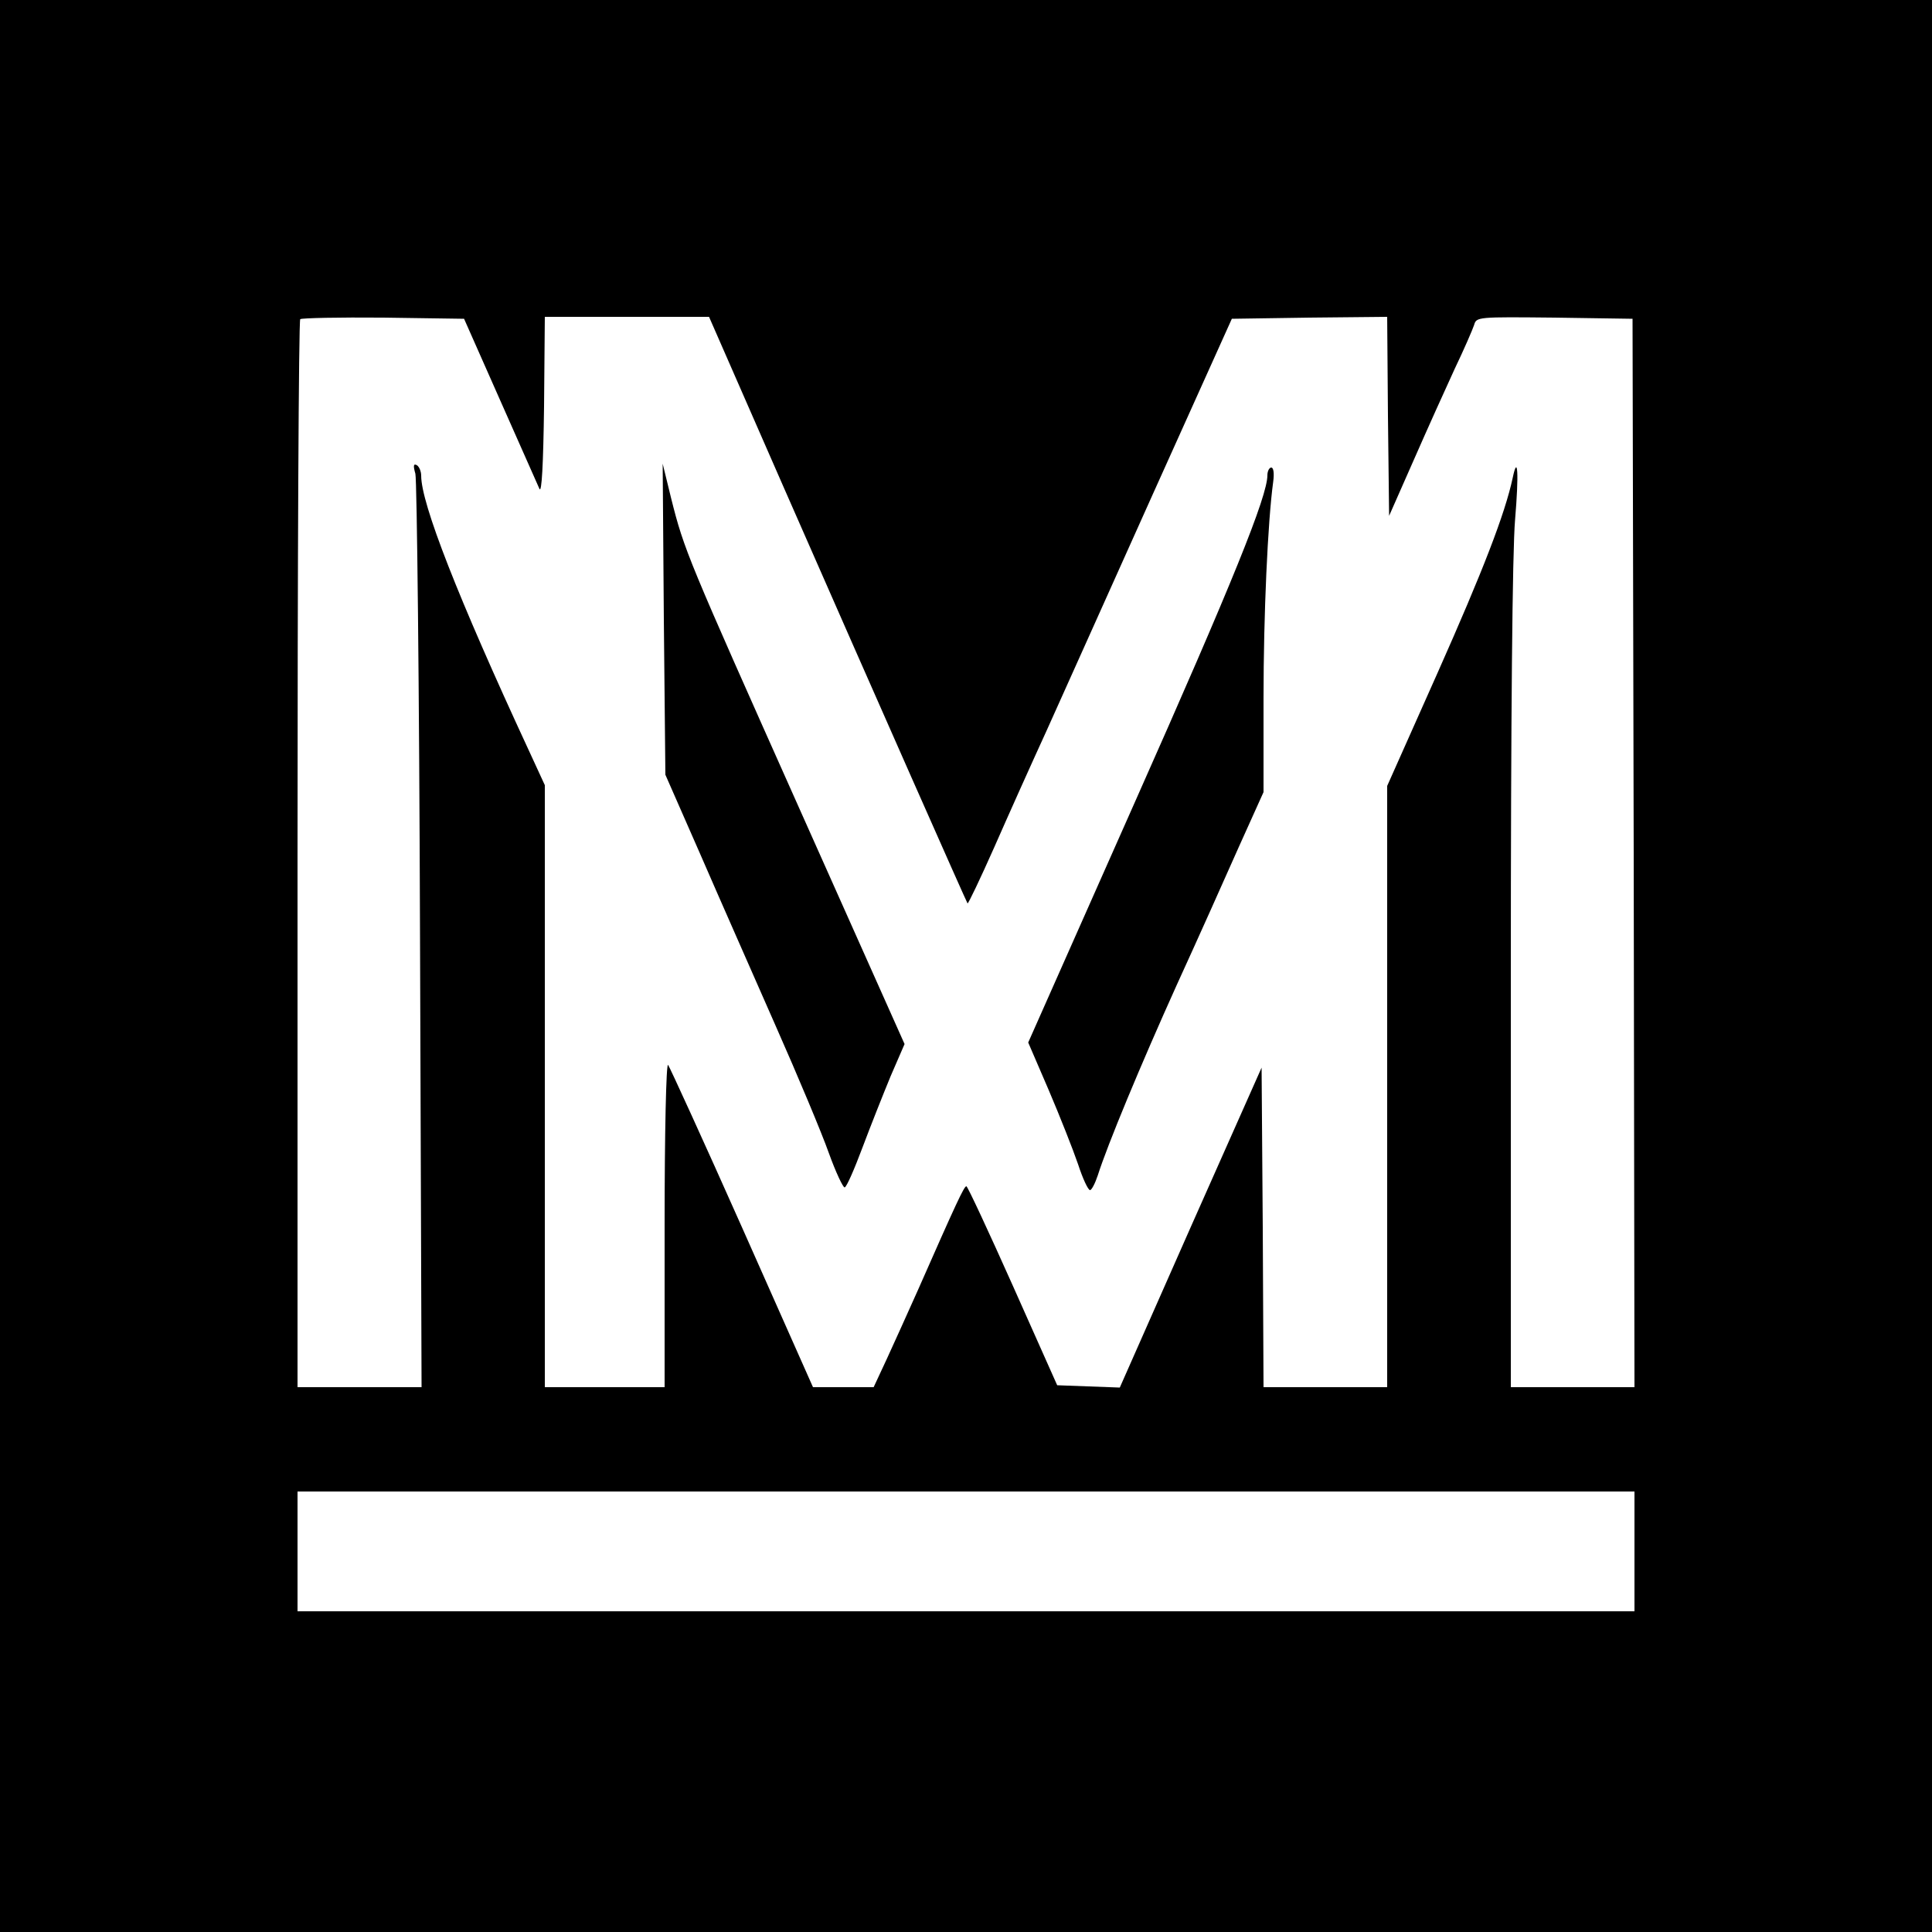
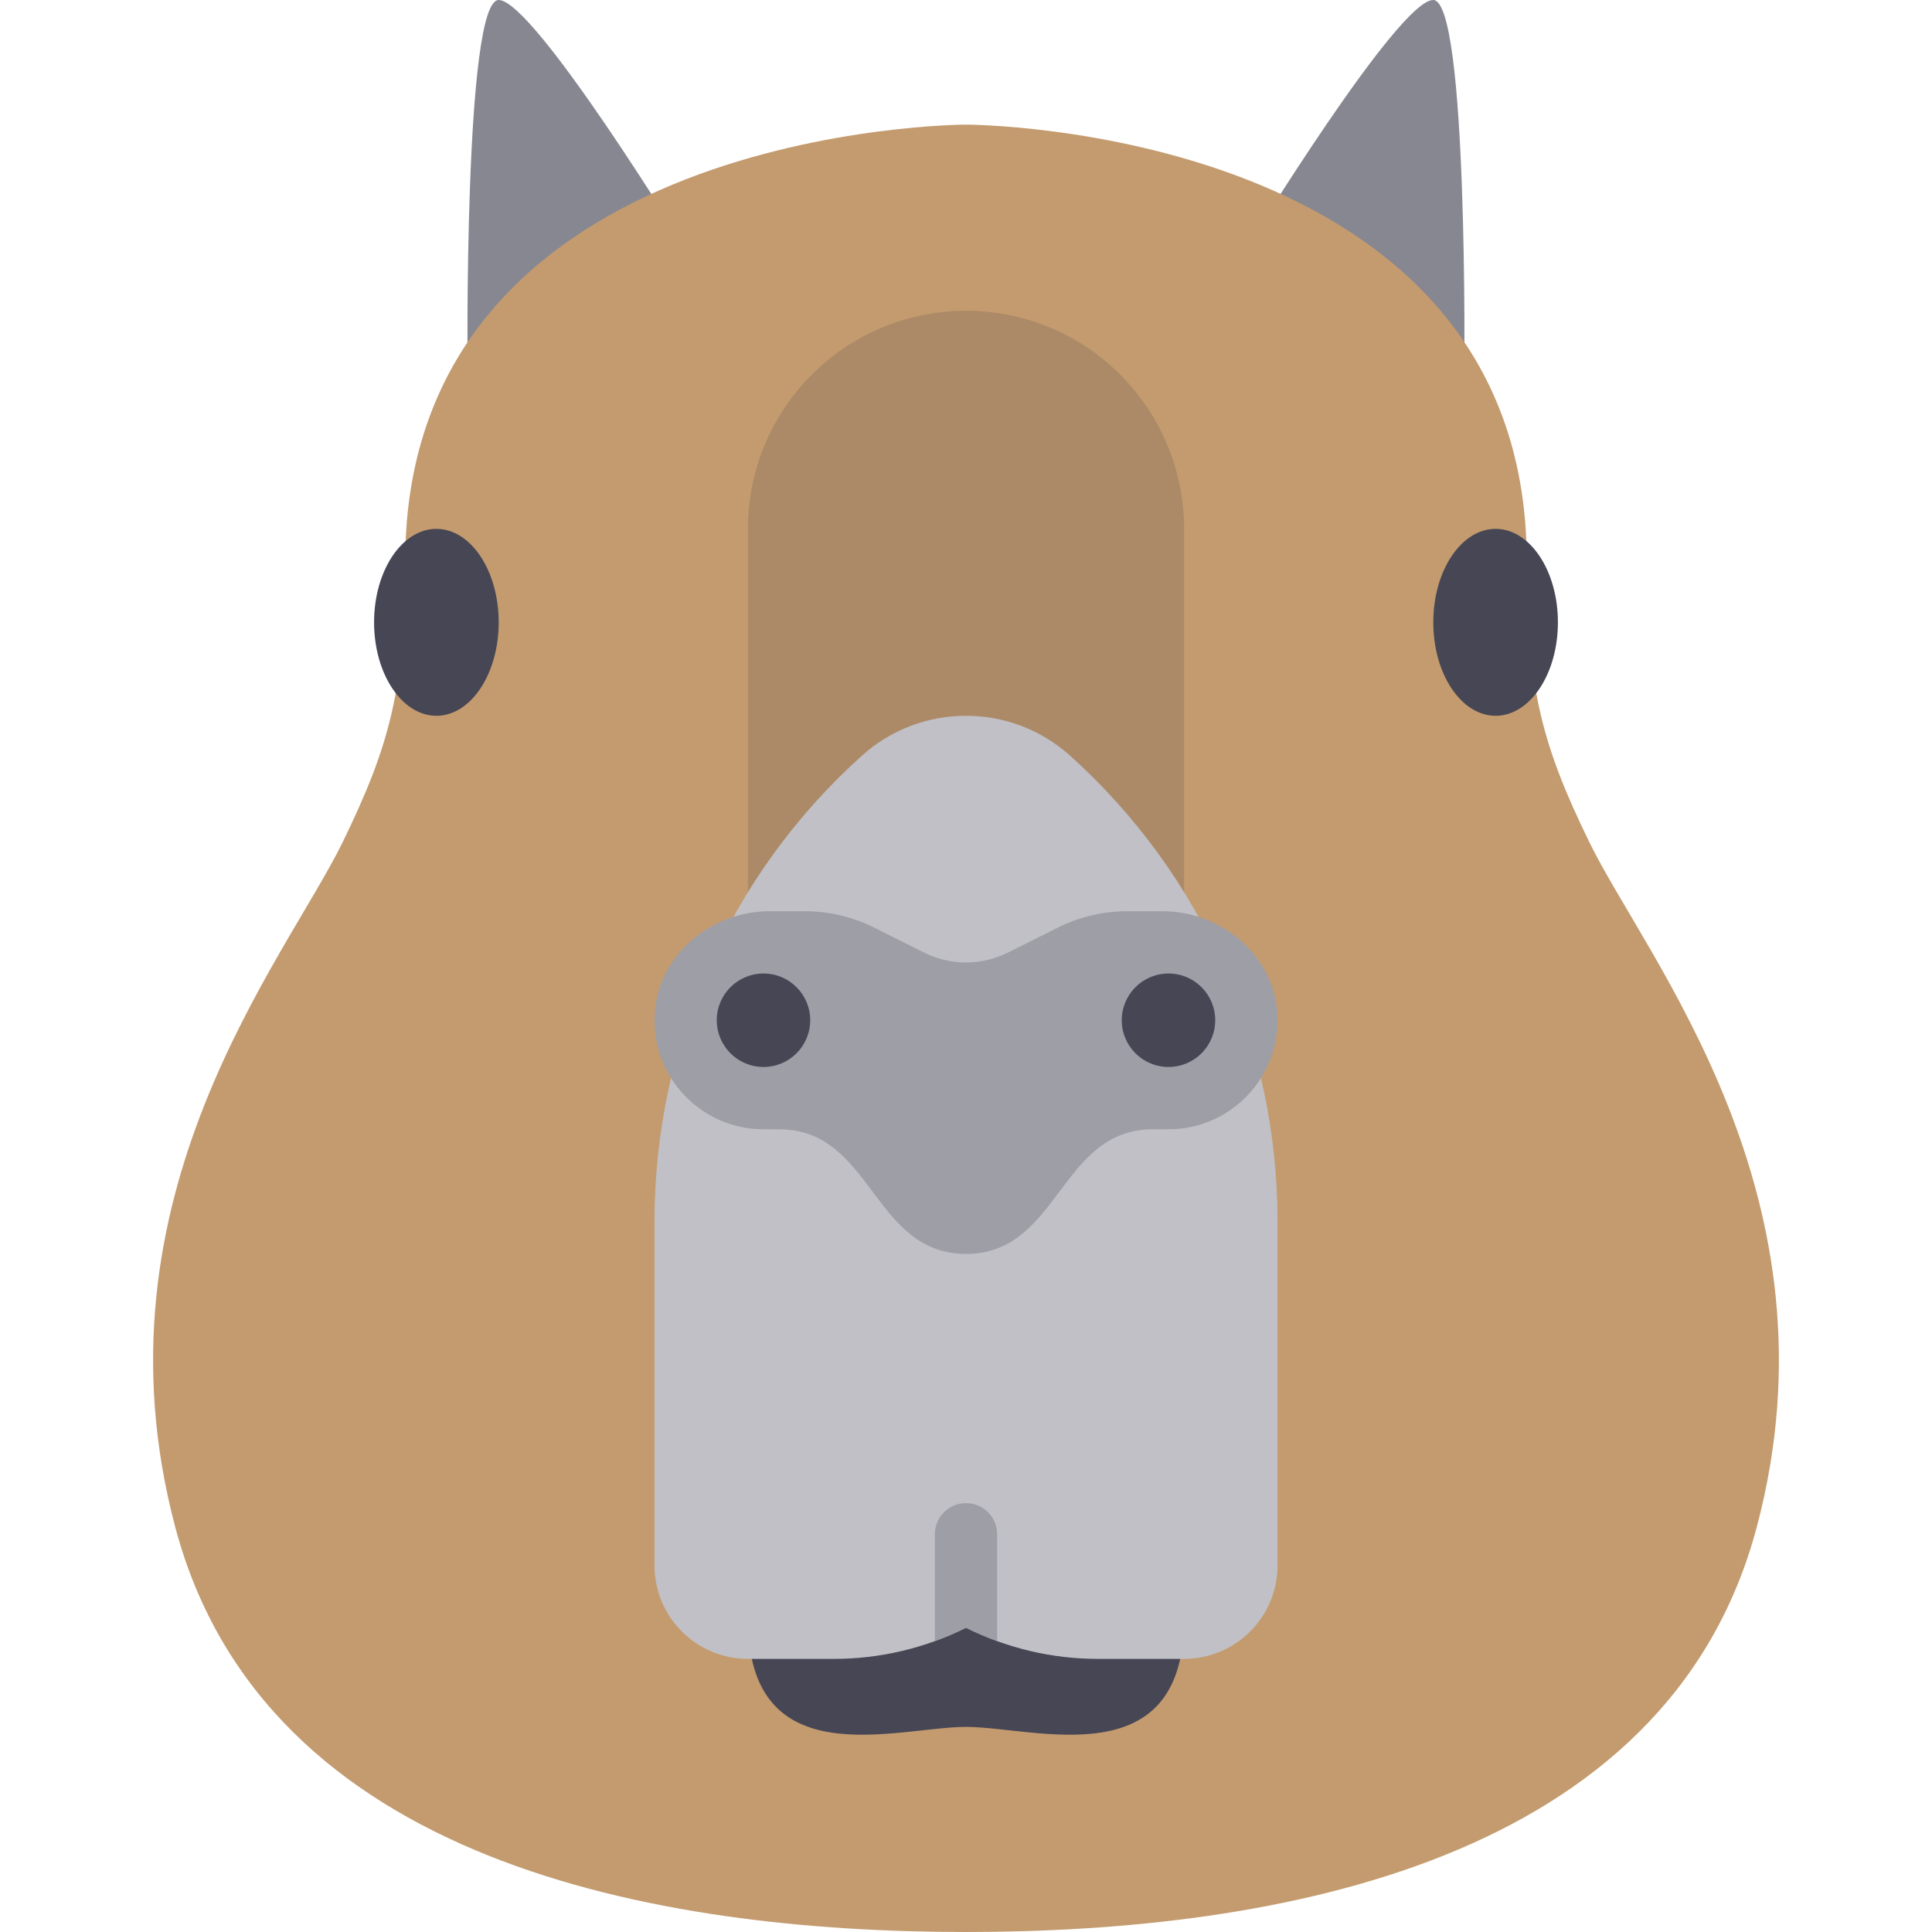
- <svg xmlns="http://www.w3.org/2000/svg" version="1.0" width="500pt" height="500pt" viewBox="0 0 500 500" preserveAspectRatio="xMidYMid meet">
-   <g transform="translate(0,500) scale(0.1,-0.1)" fill="#000000" stroke="none">
-     <path d="M0 2500 l0 -2500 2500 0 2500 0 0 2500 0 2500 -2500 0 -2500 0 0 -2500z m1294 1465 c51 -115 97 -219 102 -230 6 -13 10 63 12 213 l2 232 213 0 212 0 194 -443 c248 -565 472 -1071 475 -1075 2 -1 33 64 69 145 36 82 97 218 136 303 38 85 162 360 274 610 l205 455 201 3 201 2 2 -257 3 -258 64 145 c35 80 83 186 106 236 24 50 46 101 50 113 6 21 9 21 208 19 l202 -3 3 -1382 2 -1383 -160 0 -160 0 0 1059 c0 675 4 1106 11 1186 10 120 7 171 -6 109 -20 -94 -78 -243 -194 -504 l-131 -294 0 -778 0 -778 -160 0 -160 0 -2 414 -3 413 -184 -414 -183 -414 -81 3 -81 3 -115 258 c-63 141 -117 257 -120 257 -6 0 -26 -43 -126 -270 -26 -58 -62 -138 -80 -177 l-34 -73 -78 0 -79 0 -183 412 c-101 227 -188 417 -192 422 -5 6 -9 -178 -9 -412 l0 -422 -155 0 -155 0 0 779 0 779 -41 89 c-185 399 -279 640 -279 712 0 11 -5 23 -11 27 -9 5 -10 -1 -4 -22 4 -16 10 -554 12 -1196 l4 -1168 -160 0 -161 0 0 1378 c0 758 3 1382 7 1386 4 3 101 5 215 4 l209 -3 93 -210z m2936 -2980 l0 -155 -1730 0 -1730 0 0 155 0 155 1730 0 1730 0 0 -155z" />
-     <path d="M1718 3397 l4 -402 90 -205 c49 -113 137 -312 195 -444 58 -131 120 -279 138 -330 18 -50 37 -90 41 -89 5 1 25 47 46 103 21 56 54 139 73 185 l36 83 -272 609 c-291 652 -298 668 -332 803 l-22 90 3 -403z" />
-     <path d="M3280 3770 c0 -54 -90 -277 -343 -846 l-276 -622 53 -123 c29 -68 63 -154 76 -192 12 -37 26 -67 31 -67 4 0 13 17 20 38 25 79 111 286 204 492 54 118 126 279 161 358 l64 142 0 243 c0 217 11 458 25 560 3 22 1 37 -5 37 -5 0 -10 -9 -10 -20z" />
+ <svg xmlns="http://www.w3.org/2000/svg" height="800px" width="800px" version="1.1" id="Layer_1" viewBox="0 0 512 512" xml:space="preserve">
+   <g>
+     <path style="fill:#878791;" d="M181.696,65.849c0,0-40.248-65.849-49.536-65.849s-8.256,98.873-8.256,98.873L181.696,65.849z" />
+     <path style="fill:#878791;" d="M330.27,65.849c0,0,40.248-65.849,49.536-65.849c9.288,0,8.256,98.873,8.256,98.873L330.27,65.849z" />
+   </g>
+   <path style="fill:#C39B6E;" d="M256,512c81.872,0,185.928-18.287,209.564-107.328c23.285-87.72-29.233-150.366-44.444-181.632  c-12.384-25.456-16.512-40.592-16.512-74.304C404.608,33.152,256,33.023,256,33.023s-148.608,0.129-148.608,115.713  c0,33.712-4.128,48.848-16.512,74.304c-15.211,31.265-67.729,93.912-44.444,181.632C70.072,493.714,174.128,512,256,512z" />
+   <path style="fill:#AC8A67;" d="M256,82.361L256,82.361c-31.918,0-57.792,25.874-57.792,57.792v206.4  c0,31.918,25.874,57.792,57.792,57.792l0,0c31.918,0,57.792-25.874,57.792-57.792v-206.4C313.792,108.235,287.918,82.361,256,82.361  z" />
+   <g>
+     <path style="fill:#464655;" d="M313.792,429.03c0,42.147-39.553,28.617-57.792,28.617s-57.792,13.53-57.792-28.617   s25.874-28.617,57.792-28.617S313.792,386.882,313.792,429.03z" />
+     <ellipse style="fill:#464655;" cx="115.646" cy="164.924" rx="16.512" ry="24.768" />
+     <ellipse style="fill:#464655;" cx="396.35" cy="164.924" rx="16.512" ry="24.768" />
+   </g>
+   <path style="fill:#C0C0C6;" d="M283.628,200.296l-0.012-0.011c-7.849-7.065-17.732-10.597-27.615-10.597  c-9.883,0-19.765,3.531-27.615,10.597l-0.012,0.011c-34.966,31.47-54.932,76.303-54.932,123.346v91.214  c0,13.679,11.089,24.768,24.768,24.768h22.819c12.14,0,24.115-2.827,34.973-8.256c10.859,5.429,22.832,8.256,34.973,8.256h22.819  c13.679,0,24.768-11.089,24.768-24.768v-91.214C338.56,276.599,318.594,231.767,283.628,200.296z" />
+   <g>
+     <path style="fill:#9E9EA6;" d="M308.029,241.48h-9.262c-6.409,0-12.73,1.492-18.461,4.358l-13.228,6.614   c-6.973,3.487-15.181,3.487-22.154,0l-13.228-6.614c-5.732-2.866-12.053-4.358-18.461-4.358h-9.262   c-15.647,0-29.672,11.716-30.49,27.342c-0.873,16.665,12.381,30.45,28.855,30.45h4.128c24.768,0,24.768,33.024,49.536,33.024   s24.768-33.024,49.536-33.024h4.128c16.474,0,29.728-13.785,28.855-30.45C337.701,253.196,323.675,241.48,308.029,241.48z" />
+     <path style="fill:#9E9EA6;" d="M256,431.368c2.687,1.344,5.446,2.523,8.256,3.545V406.6c0-4.559-3.697-8.256-8.256-8.256   c-4.559,0-8.256,3.697-8.256,8.256v28.313C250.554,433.891,253.313,432.711,256,431.368z" />
+   </g>
+   <g>
+     <circle style="fill:#464655;" cx="202.334" cy="270.374" r="12.384" />
+     <circle style="fill:#464655;" cx="309.662" cy="270.374" r="12.384" />
  </g>
</svg>
